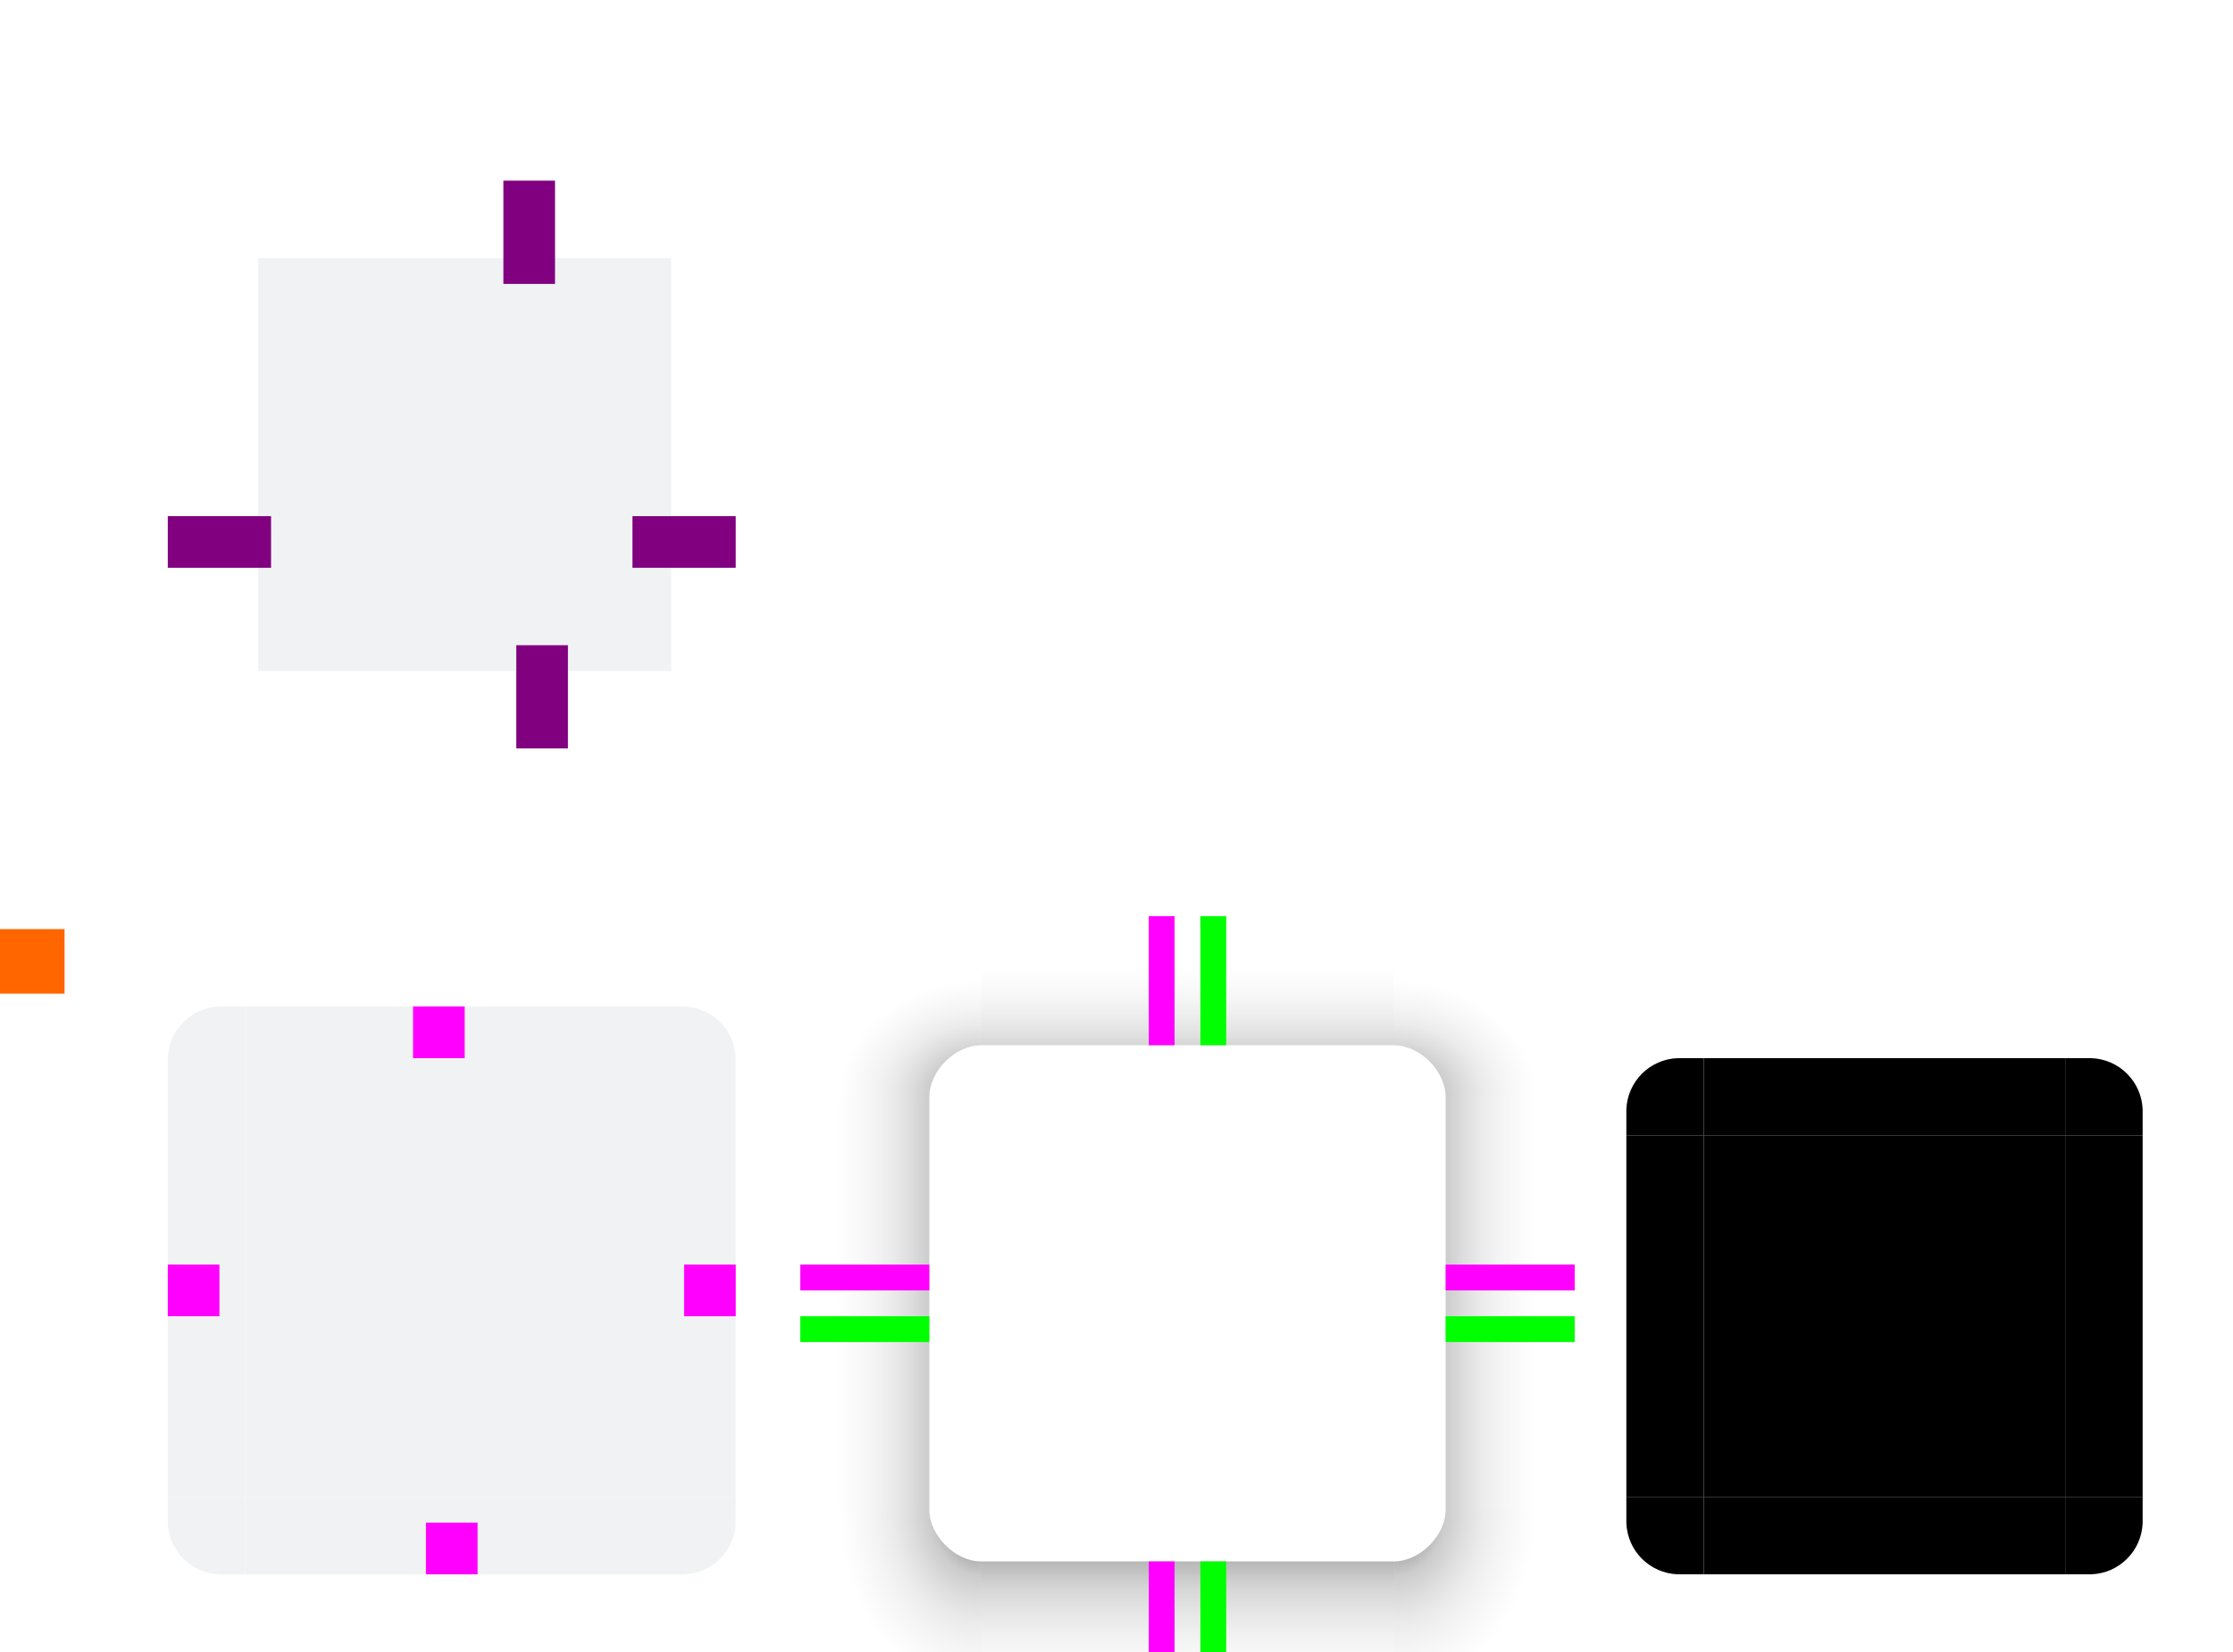
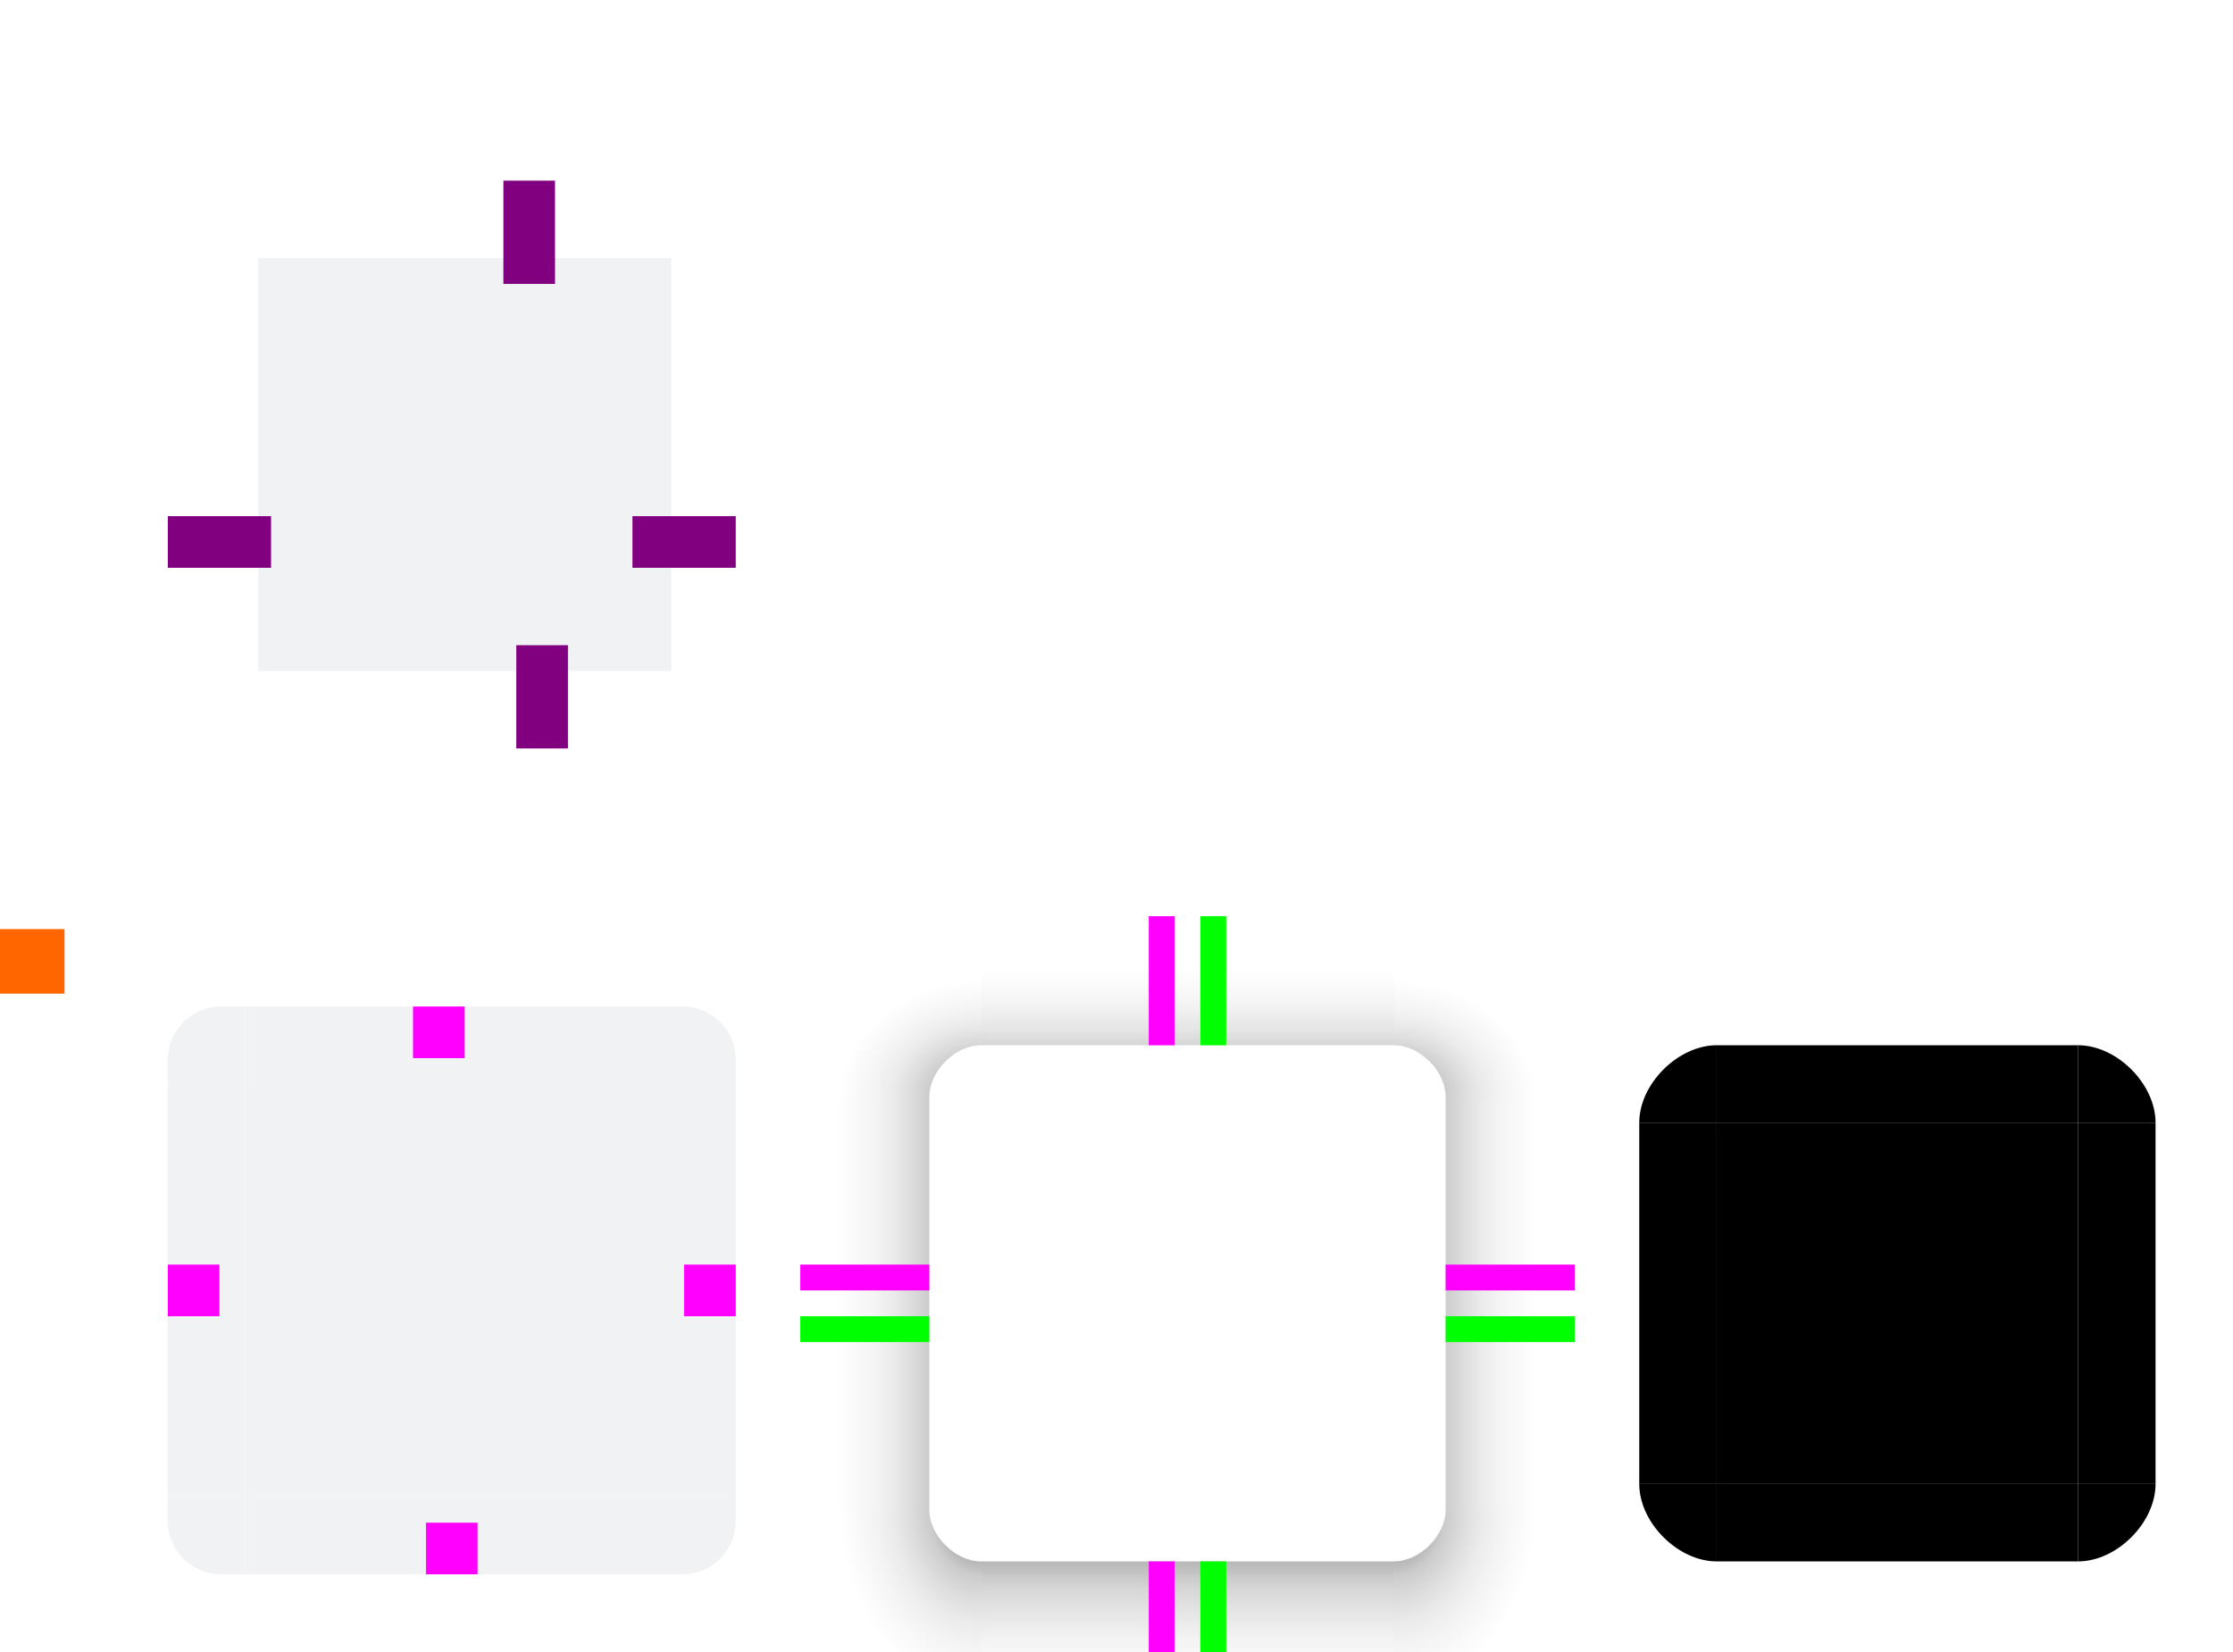
<svg xmlns="http://www.w3.org/2000/svg" xmlns:xlink="http://www.w3.org/1999/xlink" width="173" height="128" viewBox="0 0 173 128" id="svg2" version="1.1">
  <style type="text/css" id="current-color-scheme">
      .ColorScheme-Text {
        color:#31363b;
        stop-color:#31363b;
      }
      .ColorScheme-Background {
        color:#eff0f1;
        stop-color:#eff0f1;
      }
      .ColorScheme-Highlight {
        color:#3daee9;
        stop-color:#3daee9;
      }
      .ColorScheme-ViewText {
        color:#31363b;
        stop-color:#31363b;
      }
      .ColorScheme-ViewBackground {
        color:#fcfcfc;
        stop-color:#fcfcfc;
      }
      .ColorScheme-ViewHover {
        color:#93cee9;
        stop-color:#93cee9;
      }
      .ColorScheme-ViewFocus{
        color:#3daee9;
        stop-color:#3daee9;
      }
      .ColorScheme-ButtonText {
        color:#31363b;
        stop-color:#31363b;
      }
      .ColorScheme-ButtonBackground {
        color:#eff0f1;
        stop-color:#eff0f1;
      }
      .ColorScheme-ButtonHover {
        color:#93cee9;
        stop-color:#93cee9;
      }
      .ColorScheme-ButtonFocus{
        color:#3daee9;
        stop-color:#3daee9;
      }
      </style>
  <defs id="defs4">
    <style type="text/css" id="style22">
      .ColorScheme-Text {
        color:#31363b;
      }
      .ColorScheme-Background {
        color:#eff0f1;
      }
      .ColorScheme-Highlight {
        color:#3daee9;
      }
      .ColorScheme-ViewText {
        color:#31363b;
      }
      .ColorScheme-ViewBackground {
        color:#fcfcfc;
      }
      .ColorScheme-ViewHover {
        color:#93cee9;
      }
      .ColorScheme-ViewFocus{
        color:#3daee9;
      }
      .ColorScheme-ButtonText {
        color:#31363b;
      }
      .ColorScheme-ButtonBackground {
        color:#eff0f1;
      }
      .ColorScheme-ButtonHover {
        color:#93cee9;
      }
      .ColorScheme-ButtonFocus{
        color:#3daee9;
      }
      </style>
    <style id="current-color-scheme-2" type="text/css">
      .ColorScheme-Text {
        color:#7B7C7E;
      }
      .ColorScheme-Background{
        color:#EFF0F1;
      }
      .ColorScheme-Highlight{
        color:#3DAEE6;
      }
      .ColorScheme-ViewText {
        color:#7B7C7E;
      }
      .ColorScheme-ViewBackground{
        color:#FCFCFC;
      }
      .ColorScheme-ViewHover {
        color:#3DAEE6;
      }
      .ColorScheme-ViewFocus{
        color:#1E92FF;
      }
      .ColorScheme-ButtonText {
        color:#7B7C7E;
      }
      .ColorScheme-ButtonBackground{
        color:#EFF0F1;
      }
      .ColorScheme-ButtonHover {
        color:#3DAEE6;
      }
      .ColorScheme-ButtonFocus{
        color:#1E92FF;
      }
</style>
    <linearGradient id="linearGradient3828-0">
      <stop id="stop3830-7" offset="0" style="stop-color:#232629;stop-opacity:0.239" />
      <stop style="stop-color:#1a1c1e;stop-opacity:0.239" offset="0.33" id="stop3836-9" />
      <stop style="stop-color:#111314;stop-opacity:0.098" offset="0.66" id="stop3832-0" />
      <stop id="stop3834-0" offset="1" style="stop-color:#000000;stop-opacity:0;" />
    </linearGradient>
    <linearGradient id="linearGradient3809-3">
      <stop id="stop3811-1" offset="0" style="stop-color:#232629;stop-opacity:0.239;" />
      <stop style="stop-color:#111314;stop-opacity:0.098;" offset="0.5" id="stop3817-3" />
      <stop id="stop3815-2" offset="1" style="stop-color:#000000;stop-opacity:0;" />
    </linearGradient>
    <linearGradient xlink:href="#linearGradient2457" id="linearGradient2429" gradientUnits="userSpaceOnUse" gradientTransform="matrix(4.31943,0,0,3.455571,787.6488,-766.2861)" x1="27.715" y1="195.13" x2="29.104" y2="195.13" />
    <linearGradient id="linearGradient2457">
      <stop style="stop-color:#000000;stop-opacity:0" offset="0" id="stop2445" />
      <stop style="stop-color:#000000;stop-opacity:0.016" offset="0.2" id="stop2447" />
      <stop style="stop-color:#000000;stop-opacity:0.035" offset="0.4" id="stop2449" />
      <stop style="stop-color:#000000;stop-opacity:0.067" offset="0.6" id="stop2451" />
      <stop style="stop-color:#000000;stop-opacity:0.102" offset="0.8" id="stop2453" />
      <stop style="stop-color:#000000;stop-opacity:0.161" offset="1" id="stop2455" />
    </linearGradient>
    <linearGradient xlink:href="#linearGradient2597" id="linearGradient2477" gradientUnits="userSpaceOnUse" gradientTransform="matrix(7.559086,0,0,3.455568,-1173.363,-582.2857)" x1="27.781" y1="194.998" x2="29.104" y2="194.998" />
    <linearGradient id="linearGradient2597">
      <stop style="stop-color:#000000;stop-opacity:0" offset="0" id="stop2585" />
      <stop style="stop-color:#000000;stop-opacity:0.016" offset="0.2" id="stop2587" />
      <stop style="stop-color:#000000;stop-opacity:0.047" offset="0.4" id="stop2589" />
      <stop style="stop-color:#000000;stop-opacity:0.098" offset="0.6" id="stop2591" />
      <stop style="stop-color:#000000;stop-opacity:0.165" offset="0.8" id="stop2593" />
      <stop style="stop-color:#000000;stop-opacity:0.282" offset="1" id="stop2595" />
    </linearGradient>
    <linearGradient xlink:href="#linearGradient2407" id="linearGradient2425" gradientUnits="userSpaceOnUse" gradientTransform="matrix(5.399308,0,0,3.455566,-269.1425,-1607.648)" x1="27.808" y1="195.13" x2="29.104" y2="195.13" />
    <linearGradient id="linearGradient2407">
      <stop style="stop-color:#000000;stop-opacity:0" offset="0" id="stop2403" />
      <stop style="stop-color:#000000;stop-opacity:0.02" offset="0.2" id="stop2417" />
      <stop style="stop-color:#000000;stop-opacity:0.043" offset="0.4" id="stop2415" />
      <stop style="stop-color:#000000;stop-opacity:0.078" offset="0.6" id="stop2413" />
      <stop style="stop-color:#000000;stop-opacity:0.133" offset="0.8" id="stop2411" />
      <stop style="stop-color:#000000;stop-opacity:0.2" offset="1" id="stop2405" />
    </linearGradient>
    <linearGradient xlink:href="#linearGradient2407" id="linearGradient2409" x1="27.781" y1="194.998" x2="29.104" y2="194.998" gradientUnits="userSpaceOnUse" gradientTransform="matrix(5.399332,0,0,3.455558,-85.14303,259.0784)" />
    <radialGradient xlink:href="#linearGradient2559" id="radialGradient2563" gradientUnits="userSpaceOnUse" gradientTransform="matrix(1.415953e-7,10.58267,-8.314997,4.9244435e-6,1702.127,626.4281)" cx="30.515" cy="191.717" fx="30.515" fy="191.717" r="1.323" />
    <linearGradient id="linearGradient2559">
      <stop style="stop-color:#000000;stop-opacity:0.604" offset="0" id="stop2545" />
      <stop style="stop-color:#000000;stop-opacity:0.2" offset="0.365" id="stop2547" />
      <stop style="stop-color:#000000;stop-opacity:0.133" offset="0.496" id="stop2549" />
      <stop style="stop-color:#000000;stop-opacity:0.078" offset="0.626" id="stop2551" />
      <stop style="stop-color:#000000;stop-opacity:0.043" offset="0.76" id="stop2553" />
      <stop style="stop-color:#000000;stop-opacity:0.02" offset="0.88" id="stop2555" />
      <stop style="stop-color:#000000;stop-opacity:0;" offset="1" id="stop2557" />
    </linearGradient>
    <radialGradient xlink:href="#linearGradient2559" id="radialGradient1237" gradientUnits="userSpaceOnUse" gradientTransform="matrix(-1.415953e-7,10.58267,8.314997,4.9244435e-6,-1518.127,626.4282)" cx="30.515" cy="191.717" fx="30.515" fy="191.717" r="1.323" />
    <radialGradient xlink:href="#linearGradient2559" id="radialGradient1241" gradientUnits="userSpaceOnUse" gradientTransform="matrix(-3.0136119e-5,-6.803094,8.314997,-3.9925258e-5,-1518.126,1124.968)" cx="30.515" cy="191.717" fx="30.515" fy="191.717" r="1.323" />
    <radialGradient xlink:href="#linearGradient2559" id="radialGradient1301" gradientUnits="userSpaceOnUse" gradientTransform="matrix(3.0136119e-5,-6.803094,-8.314997,-3.9925258e-5,1702.126,1124.968)" cx="30.515" cy="191.717" fx="30.515" fy="191.717" r="1.323" />
  </defs>
  <g id="layer1" transform="translate(0,-832.3622)">
    <rect style="opacity:0.85;fill:currentColor;fill-opacity:1;stroke:none" id="thick-center" width="32" height="32" x="20" y="852.362" class="ColorScheme-Background" />
    <rect style="opacity:1;fill:#ff6600;fill-opacity:1;stroke:none" id="hint-tile-center" width="5" height="5" x="0" y="904.362" />
    <g id="top">
      <rect y="-51" x="-916.362" height="32" width="6" id="rect4152" style="opacity:0.85;fill:currentColor;fill-opacity:1;stroke:none" transform="matrix(0,-1,-1,0,0,0)" class="ColorScheme-Background" />
    </g>
    <g id="bottom">
      <rect transform="rotate(90)" style="opacity:0.85;fill:currentColor;fill-opacity:1;stroke:none" id="rect4148" width="6" height="32" x="948.362" y="-51" class="ColorScheme-Background" />
    </g>
    <g id="left">
      <rect transform="scale(-1,1)" style="opacity:0.85;fill:currentColor;fill-opacity:1;stroke:none" id="rect4144" width="6" height="32" x="-19" y="916.362" class="ColorScheme-Background" />
    </g>
    <g id="right">
      <rect y="916.362" x="51" height="32" width="6" id="rect4140" style="opacity:0.85;fill:currentColor;fill-opacity:1;stroke:none" class="ColorScheme-Background" />
    </g>
    <g id="center">
      <rect y="916.362" x="19" height="32" width="32" id="rect4401" style="opacity:1;fill:none;fill-opacity:1;stroke:none" />
      <rect style="opacity:0.85;fill:currentColor;fill-opacity:1;stroke:none" id="rect4138" width="32" height="32" x="19" y="916.362" class="ColorScheme-Background" />
    </g>
    <rect style="fill:#ff00ff;fill-opacity:1;stroke:none;stroke-width:0.816" id="hint-top-margin" width="4" height="4" x="32" y="910.362" />
    <rect y="950.362" x="33" height="4" width="4" id="hint-bottom-margin" style="fill:#ff00ff;fill-opacity:1;stroke:none;stroke-width:0.816" />
    <rect y="-57" x="930.362" height="4" width="4" id="hint-right-margin" style="fill:#ff00ff;fill-opacity:1;stroke:none;stroke-width:0.816" transform="rotate(90)" />
    <rect style="fill:#ff00ff;fill-opacity:1;stroke:none;stroke-width:0.816" id="hint-left-margin" width="4" height="4" x="930.362" y="-17" transform="rotate(90)" />
    <rect style="fill:#00ff00;fill-opacity:1;stroke:none" id="hint-top-inset" width="4" height="1e-06" x="33" y="904.362" />
    <rect y="954.362" x="33" height="1e-06" width="4" id="hint-bottom-inset" style="fill:#00ff00;fill-opacity:1;stroke:none" />
    <rect style="fill:#00ff00;fill-opacity:1;stroke:none" id="hint-left-inset" width="4" height="1e-06" x="930.362" y="-13" transform="rotate(90)" />
    <text id="text4270" y="134.595" x="195.142" style="font-style:normal;font-variant:normal;font-weight:bold;font-stretch:normal;font-size:14px;line-height:125%;font-family:'Gill Sans';text-align:justify;writing-mode:lr-tb;text-anchor:start;fill:#000000;fill-opacity:1;stroke:none" xml:space="preserve" />
    <g style="opacity:0.979" transform="matrix(-0.75,0,0,0.75,130.3076,670.8414)" id="g3041" />
-     <rect y="914.362" x="132" height="6" width="28" style="opacity:1;fill:#000000;fill-opacity:1;stroke:none;stroke-width:0.928;stroke-linecap:round;stroke-linejoin:round;stroke-miterlimit:4;stroke-dasharray:none;stroke-dashoffset:0;stroke-opacity:1;paint-order:normal" id="mask-top" />
-     <rect y="920.362" x="132" height="28" width="28" style="opacity:1;fill:#000000;fill-opacity:1;stroke:none;stroke-width:2.005;stroke-linecap:round;stroke-linejoin:round;stroke-miterlimit:4;stroke-dasharray:none;stroke-dashoffset:0;stroke-opacity:1;paint-order:normal" id="mask-center" />
-     <rect transform="scale(1,-1)" y="-954.362" x="132" height="6" width="28" style="opacity:1;fill:#000000;fill-opacity:1;stroke:none;stroke-width:0.928;stroke-linecap:round;stroke-linejoin:round;stroke-miterlimit:4;stroke-dasharray:none;stroke-dashoffset:0;stroke-opacity:1;paint-order:normal" id="mask-bottom" />
-     <rect transform="rotate(90)" y="-132" x="920.362" height="6" width="28" style="opacity:1;fill:#000000;fill-opacity:1;stroke:none;stroke-width:0.928;stroke-linecap:round;stroke-linejoin:round;stroke-miterlimit:4;stroke-dasharray:none;stroke-dashoffset:0;stroke-opacity:1;paint-order:normal" id="mask-left" />
-     <rect transform="rotate(90)" y="-166" x="920.362" height="6" width="28" style="opacity:1;fill:#000000;fill-opacity:1;stroke:none;stroke-width:0.928;stroke-linecap:round;stroke-linejoin:round;stroke-miterlimit:4;stroke-dasharray:none;stroke-dashoffset:0;stroke-opacity:1;paint-order:normal" id="mask-right" />
    <path class="ColorScheme-Background" style="opacity:0.85;fill:currentColor;stroke-width:2" d="m 17,910.362 c -2.183,0.067 -3.933,1.817 -4,4 v 2 h 6 v -6 z" id="topleft" />
    <path id="topright" d="m 57,914.362 c -0.067,-2.183 -1.817,-3.933 -4,-4 h -2 v 6 h 6 z" style="opacity:0.85;fill:currentColor;stroke-width:2" class="ColorScheme-Background" />
    <path class="ColorScheme-Background" style="opacity:0.85;fill:currentColor;stroke-width:2" d="m 53,954.362 c 2.183,-0.067 3.933,-1.817 4,-4 v -2 h -6 v 6 z" id="bottomright" />
    <path id="bottomleft" d="m 13,950.362 c 0.067,2.183 1.817,3.933 4,4 h 2 v -6 h -6 z" style="opacity:0.85;fill:currentColor;stroke-width:2" class="ColorScheme-Background" />
-     <path style="opacity:1;fill:#000000;fill-opacity:1;stroke-width:2" d="m 126,950.362 c 0.067,2.183 1.817,3.933 4,4 h 2 v -6 h -6 z" id="mask-bottomleft" />
-     <path id="mask-bottomright" d="m 162,954.362 c 2.183,-0.067 3.933,-1.817 4,-4 v -2 h -6 v 6 z" style="opacity:1;fill:#000000;fill-opacity:1;stroke-width:2" />
-     <path style="opacity:1;fill:#000000;fill-opacity:1;stroke-width:2" d="m 166,918.362 c -0.067,-2.183 -1.817,-3.933 -4,-4 h -2 v 6 h 6 z" id="mask-topright" />
-     <path id="mask-topleft" d="m 130,914.362 c -2.183,0.067 -3.933,1.817 -4,4 v 2 h 6 v -6 z" style="opacity:1;fill:#000000;fill-opacity:1;stroke-width:2" />
    <rect transform="rotate(90)" style="fill:#800080;fill-opacity:1;stroke:none;stroke-width:1.155" id="thick-hint-right-margin" width="4" height="8" x="872.362" y="-57" />
    <rect transform="rotate(90)" y="-21" x="872.362" height="8" width="4" id="thick-hint-left-margin" style="fill:#800080;fill-opacity:1;stroke:none;stroke-width:1.155" />
    <rect y="846.362" x="39" height="8" width="4" id="thick-hint-top-margin" style="fill:#800080;fill-opacity:1;stroke:none;stroke-width:1.155" />
    <rect style="fill:#800080;fill-opacity:1;stroke:none;stroke-width:1.155" id="thick-hint-bottom-margin" width="4" height="8" x="40" y="882.362" />
    <g id="shadow-center" transform="translate(56.93931,1)">
      <rect style="opacity:1;fill:none;fill-opacity:1;stroke:none" id="rect4908" width="32" height="32" x="19" y="916.362" />
      <rect y="916.362" x="19" height="32" width="32" id="rect4910" style="opacity:1;fill:none;fill-opacity:1;stroke:none" />
    </g>
    <rect style="fill:url(#linearGradient2429);fill-opacity:1;stroke-width:1.024;stroke-linecap:round;stroke-linejoin:bevel" id="shadow-top" width="10" height="32" x="903.362" y="-108" ry="0" transform="rotate(90)" />
    <rect y="903.362" x="89" height="10" width="2" id="shadow-hint-top-margin" style="fill:#ff00ff;fill-opacity:1;stroke:none;stroke-width:0.823" />
    <rect style="fill:url(#linearGradient2477);fill-opacity:1;stroke-width:1.354;stroke-linecap:round;stroke-linejoin:bevel" id="shadow-bottom" width="10" height="32" x="-963.362" y="76" ry="0" transform="rotate(-90)" />
    <rect style="fill:#ff00ff;fill-opacity:1;stroke:none;stroke-width:0.816" id="shadow-hint-bottom-margin" width="2" height="10" x="89" y="953.362" />
    <rect style="fill:url(#linearGradient2425);fill-opacity:1;stroke-width:1.145;stroke-linecap:round;stroke-linejoin:bevel" id="shadow-right" width="10" height="32" x="-122" y="-949.362" ry="0" transform="scale(-1)" />
    <rect transform="rotate(90)" style="fill:#ff00ff;fill-opacity:1;stroke:none;stroke-width:0.816" id="shadow-hint-right-margin" width="2" height="10" x="930.362" y="-122" />
    <rect style="fill:url(#linearGradient2409);fill-opacity:1;stroke-width:1.145;stroke-linecap:round;stroke-linejoin:bevel" id="shadow-left" width="10" height="32" x="62" y="917.362" ry="0" />
    <rect transform="rotate(90)" y="-72" x="930.362" height="10" width="2" id="shadow-hint-left-margin" style="fill:#ff00ff;fill-opacity:1;stroke:none;stroke-width:0.816" />
    <rect y="903.362" x="93" height="10" width="2" id="shadow-hint-top-inset" style="fill:#00ff00;fill-opacity:1;stroke:none;stroke-width:0.816" />
    <rect style="fill:#00ff00;fill-opacity:1;stroke:none;stroke-width:0.816" id="shadow-hint-bottom-inset" width="2" height="10" x="93" y="953.362" />
    <rect transform="rotate(90)" style="fill:#00ff00;fill-opacity:1;stroke:none;stroke-width:0.817" id="shadow-hint-right-inset" width="2" height="10" x="934.362" y="-122" />
    <rect transform="rotate(90)" y="-72" x="934.362" height="10" width="2" id="shadow-hint-left-inset" style="fill:#00ff00;fill-opacity:1;stroke:none;stroke-width:0.817" />
    <path style="fill:url(#radialGradient2563);fill-opacity:1;stroke:none;stroke-width:1.25px;stroke-linecap:butt;stroke-linejoin:miter;stroke-opacity:1" d="m 112,949.362 c 0,2 -2,4 -4,4 v 10 c 6.89,0 14,-7.147 14,-14 z" id="shadow-bottomright" />
    <path style="fill:url(#radialGradient1237);fill-opacity:1;stroke:none;stroke-width:1.25px;stroke-linecap:butt;stroke-linejoin:miter;stroke-opacity:1" d="m 72,949.362 c 0,2 2,4 4,4 v 10 c -6.89,0 -14,-7.147 -14,-14 z" id="shadow-bottomleft" />
    <path style="fill:url(#radialGradient1241);fill-opacity:1;stroke:none;stroke-width:1.25px;stroke-linecap:butt;stroke-linejoin:miter;stroke-opacity:1" d="m 72,917.362 c 0,-2 2,-4 4,-4 v -10 c -6.89,0 -14,7.147 -14,14 z" id="shadow-topleft" />
    <path style="fill:url(#radialGradient1301);fill-opacity:1;stroke:none;stroke-width:1.25px;stroke-linecap:butt;stroke-linejoin:miter;stroke-opacity:1" d="m 112,917.362 c 0,-2 -2,-4 -4,-4 V 903.362 c 6.89,0 14,7.147 14,14 z" id="shadow-topright" />
    <rect y="-63" x="930.362" height="1e-06" width="4" id="hint-right-inset" style="fill:#00ff00;fill-opacity:1;stroke:none" transform="rotate(90)" />
    <rect y="-60" x="931.362" height="1e-06" width="4" id="hint-right-inset-3" style="fill:#00ff00;fill-opacity:1;stroke:none" transform="rotate(90)" />
+     <rect y="913.362" x="133" height="6" width="28" style="fill:#000000;fill-opacity:1;stroke:none;stroke-width:0.928;stroke-linecap:round;stroke-linejoin:round;stroke-miterlimit:4;stroke-dasharray:none;stroke-dashoffset:0;stroke-opacity:1;paint-order:normal" id="mask-top" />
+     <rect y="919.362" x="133" height="28" width="28" style="fill:#000000;fill-opacity:1;stroke:none;stroke-width:2.005;stroke-linecap:round;stroke-linejoin:round;stroke-miterlimit:4;stroke-dasharray:none;stroke-dashoffset:0;stroke-opacity:1;paint-order:normal" id="mask-center" />
+     <rect transform="scale(1,-1)" y="-953.362" x="133" height="6" width="28" style="fill:#000000;fill-opacity:1;stroke:none;stroke-width:0.928;stroke-linecap:round;stroke-linejoin:round;stroke-miterlimit:4;stroke-dasharray:none;stroke-dashoffset:0;stroke-opacity:1;paint-order:normal" id="mask-bottom" />
+     <rect transform="rotate(90)" y="-133" x="919.362" height="6" width="28" style="fill:#000000;fill-opacity:1;stroke:none;stroke-width:0.928;stroke-linecap:round;stroke-linejoin:round;stroke-miterlimit:4;stroke-dasharray:none;stroke-dashoffset:0;stroke-opacity:1;paint-order:normal" id="mask-left" />
+     <rect transform="rotate(90)" y="-167" x="919.362" height="6" width="28" style="fill:#000000;fill-opacity:1;stroke:none;stroke-width:0.928;stroke-linecap:round;stroke-linejoin:round;stroke-miterlimit:4;stroke-dasharray:none;stroke-dashoffset:0;stroke-opacity:1;paint-order:normal" id="mask-right" />
+     <path style="fill:#000000;fill-opacity:1;stroke-width:2" d="m 133,953.362 v -6 h -6 c 0,3 3,6 6,6 z" id="mask-bottomleft" />
+     <path id="mask-bottomright" d="m 167,947.362 h -6 v 6 c 3,4e-5 6,-3 6,-6 z" style="fill:#000000;fill-opacity:1;stroke-width:2" />
+     <path style="fill:#000000;fill-opacity:1;stroke-width:2" d="m 161,913.362 v 6 h 6 c 0,-3 -3,-6 -6,-6 z" id="mask-topright" />
+     <path id="mask-topleft" d="m 127,919.362 h 6 v -6 c -3,4e-5 -6,3 -6,6 z" style="fill:#000000;fill-opacity:1;stroke-width:2" />
  </g>
</svg>
